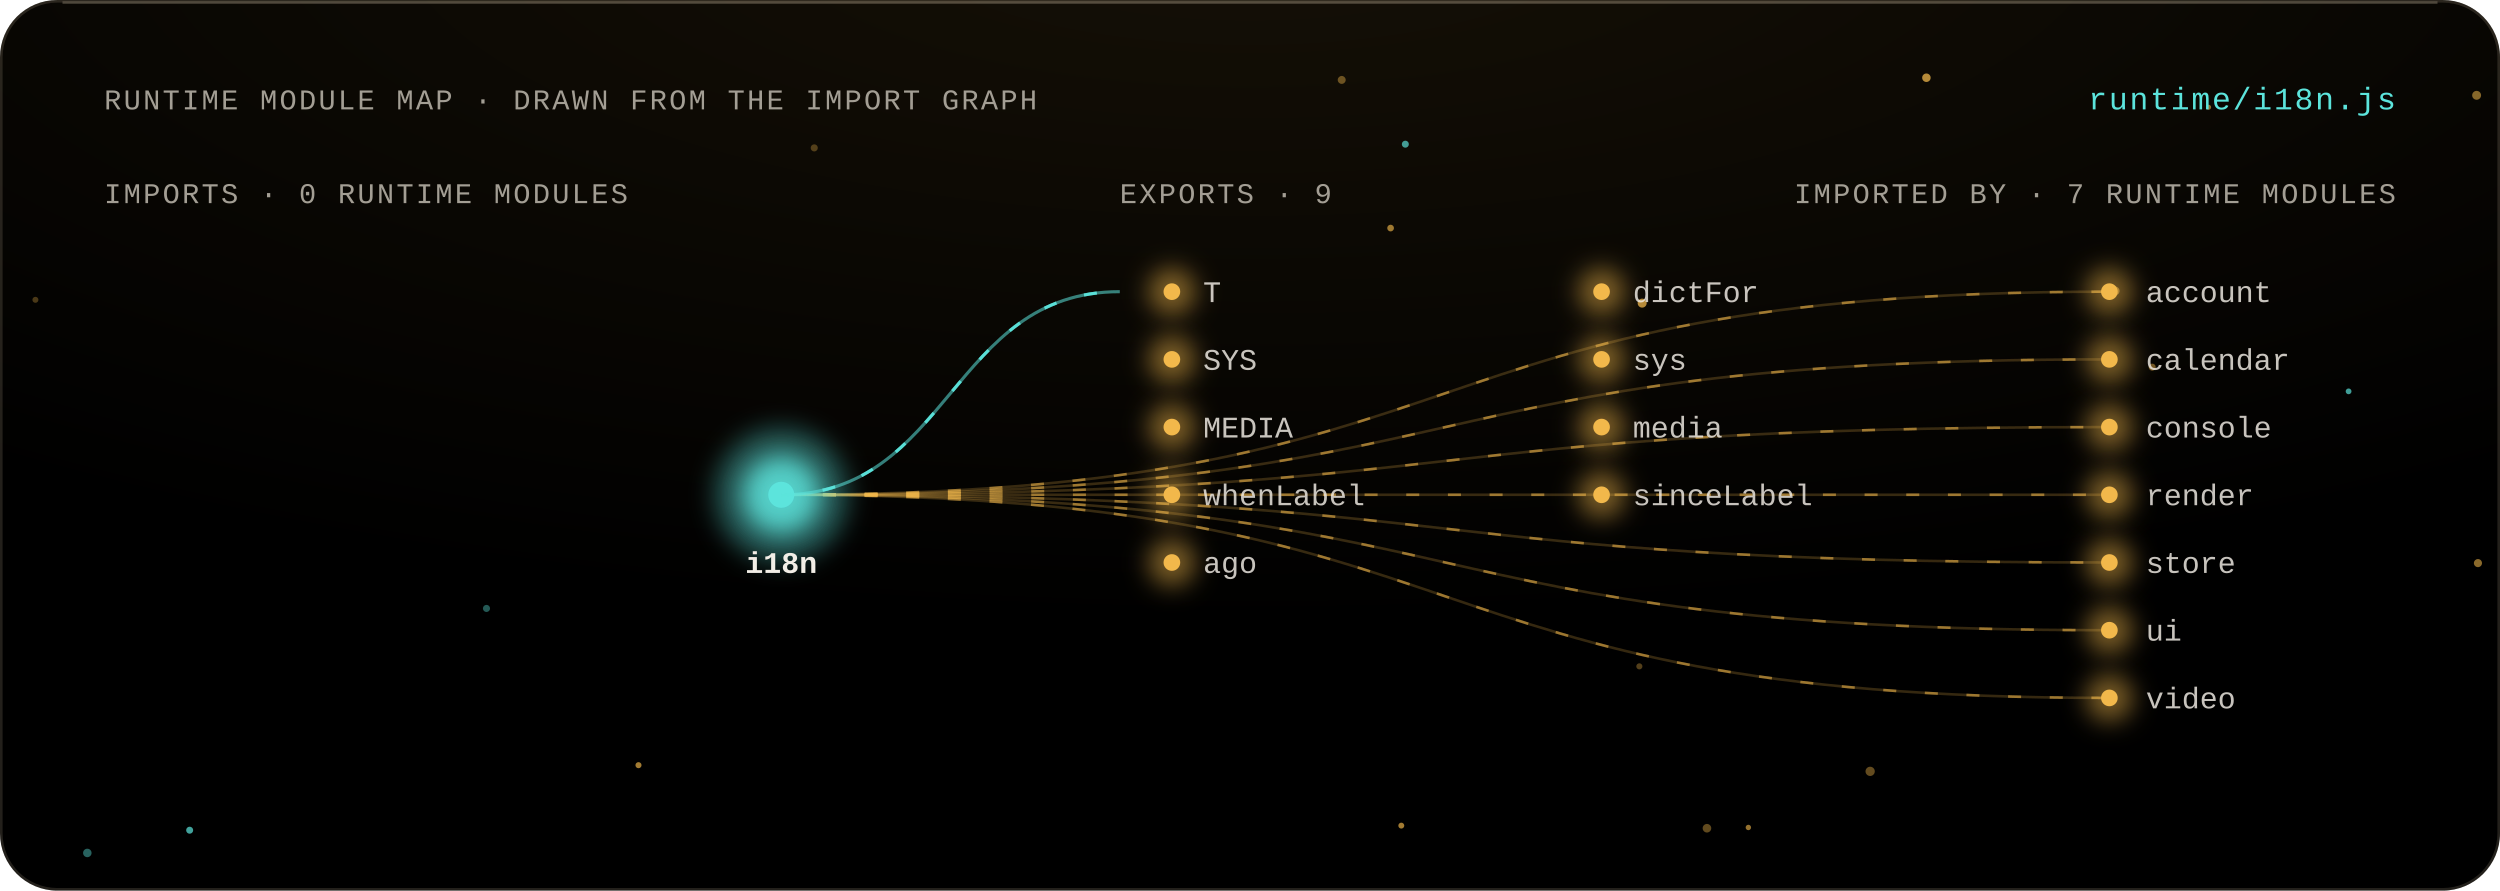
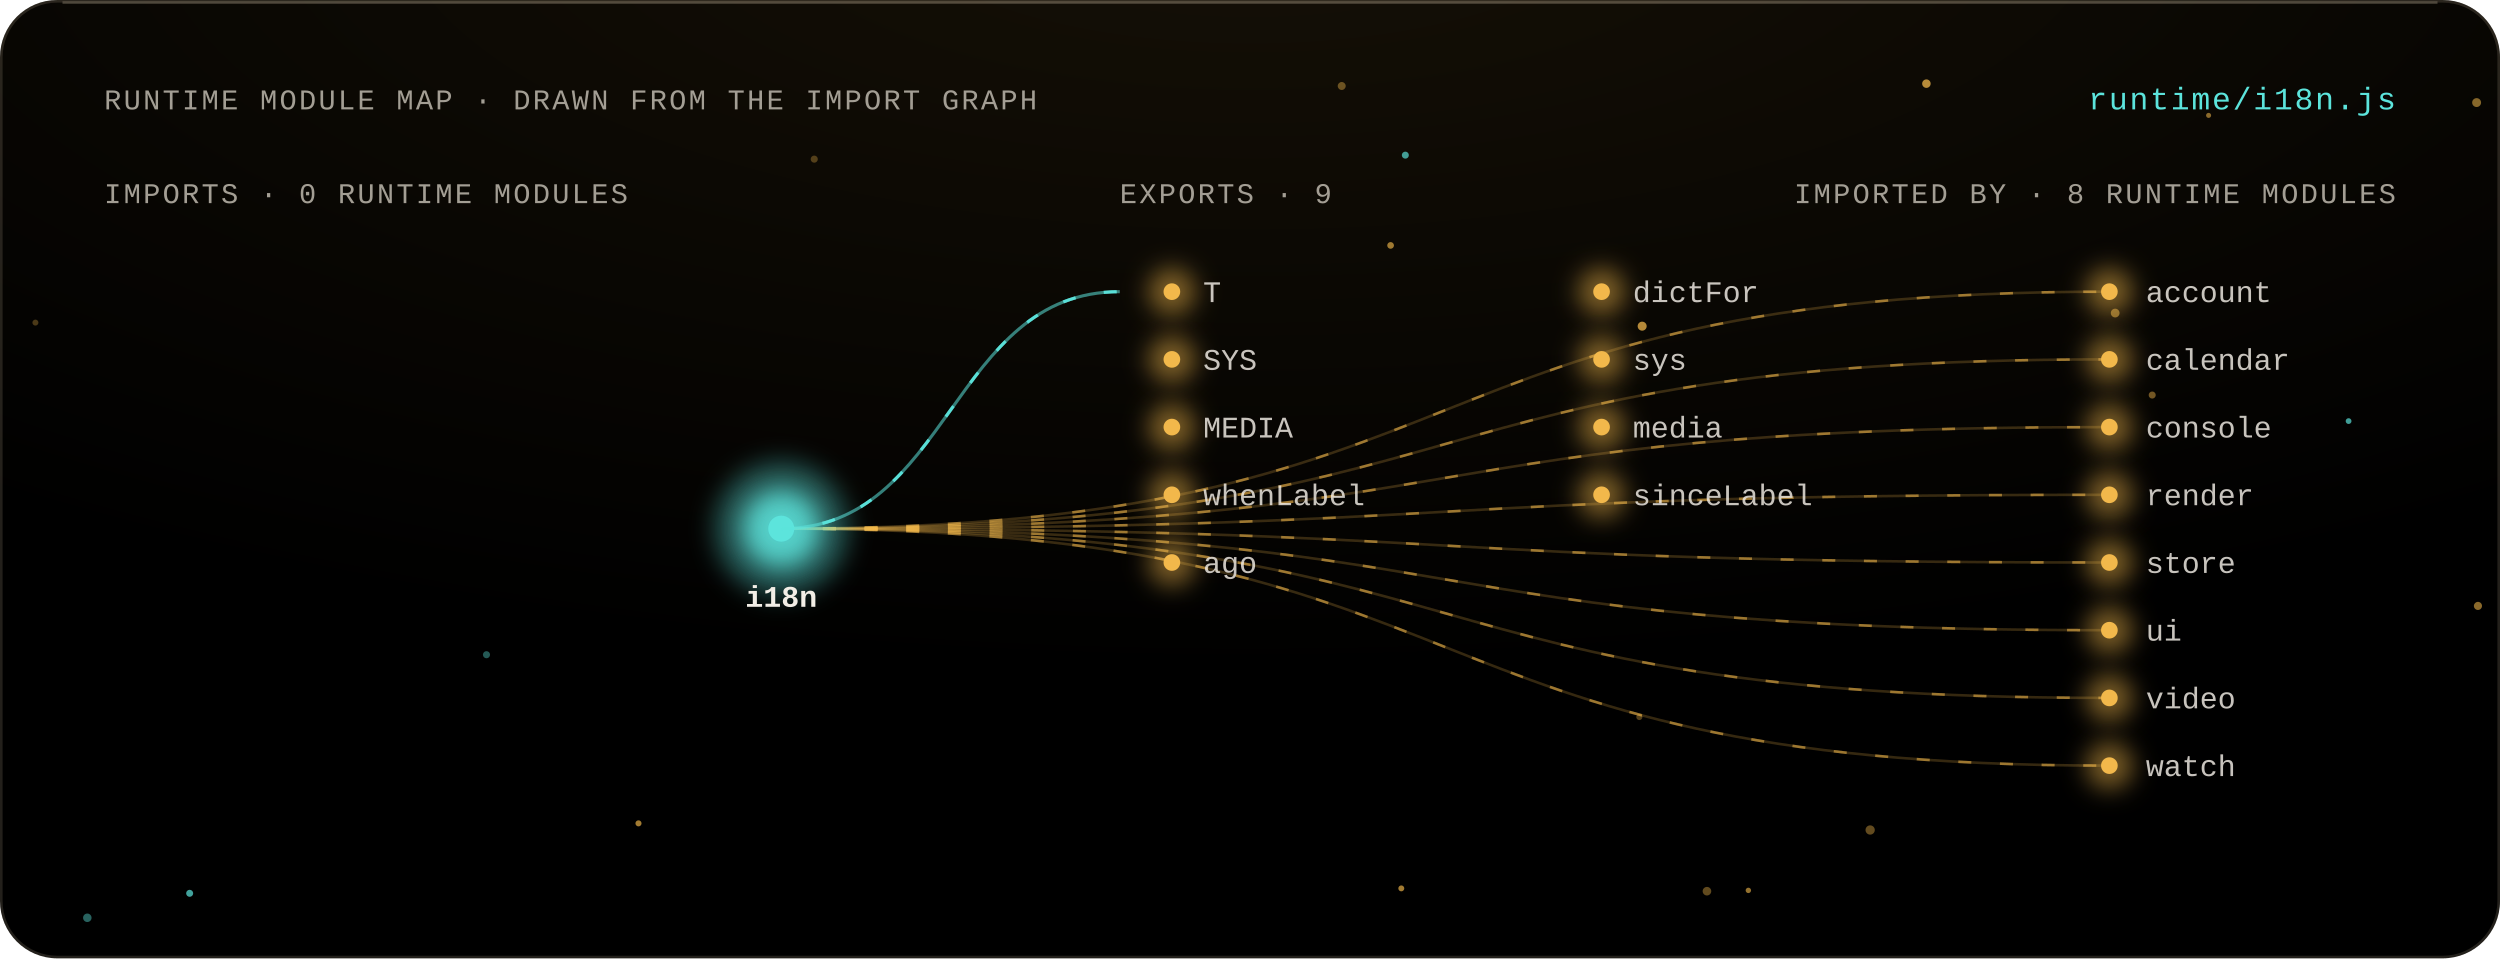
- <svg xmlns="http://www.w3.org/2000/svg" viewBox="0 0 960 342" width="960" height="342" role="img" aria-labelledby="t">
+ <svg xmlns="http://www.w3.org/2000/svg" viewBox="0 0 960 368" width="960" height="368" role="img" aria-labelledby="t">
  <style>
  text { font-family: 'Geist Mono', ui-monospace, 'Liberation Mono', Menlo, monospace; fill: #F2EEE6; }
  .m { fill: #A39E94; font-size: 11px; letter-spacing: .08em; }
  .l { font-size: 11.5px; }
  .h { font-size: 12px; fill: #5CE4DC; letter-spacing: .06em; }
  .flow { stroke-dasharray: 5 11; animation: flow 3s linear infinite; }
  @keyframes flow { to { stroke-dashoffset: -32; } }
  .breathe { animation: breathe 4.2s ease-in-out infinite; }
  @keyframes breathe { 50% { opacity: .38; } }
  .beat { animation: beat 2.6s ease-in-out infinite; transform-box: fill-box; transform-origin: center; }
  @keyframes beat { 50% { opacity: .55; transform: scale(1.35); } }
  .spin { transform-box: fill-box; transform-origin: center; animation: spin 48s linear infinite; }
  .spin-r { transform-box: fill-box; transform-origin: center; animation: spin 64s linear infinite reverse; }
  @keyframes spin { to { transform: rotate(360deg); } }
  @media (prefers-reduced-motion: reduce) { * { animation: none !important; } }
</style>
  <defs>
    <filter id="bloom" x="-80%" y="-80%" width="260%" height="260%">
      <feGaussianBlur stdDeviation="4.5" />
    </filter>
    <filter id="soft" x="-30%" y="-30%" width="160%" height="160%">
      <feGaussianBlur stdDeviation="1.4" />
    </filter>
    <radialGradient id="key" cx="50%" cy="-10%" r="80%">
      <stop offset="0" stop-color="#F2B84B" stop-opacity=".09" />
      <stop offset="1" stop-color="#F2B84B" stop-opacity="0" />
    </radialGradient>
    <linearGradient id="pair" x1="0" x2="1">
      <stop offset="0" stop-color="#F2B84B" />
      <stop offset="1" stop-color="#5CE4DC" />
    </linearGradient>
  </defs>
-   <rect width="960" height="342" rx="22" fill="#000" />
-   <rect width="960" height="342" rx="22" fill="url(#key)" />
-   <rect x=".5" y=".5" width="959" height="341" rx="21.5" fill="none" stroke="rgba(255,232,196,.14)" />
+   <rect width="960" height="368" rx="22" fill="#000" />
+   <rect width="960" height="368" rx="22" fill="url(#key)" />
+   <rect x=".5" y=".5" width="959" height="367" rx="21.5" fill="none" stroke="rgba(255,232,196,.14)" />
  <path d="M 24 1 H 936" stroke="rgba(255,238,208,.22)" stroke-width="1" />
  <g>
-     <circle cx="515.22" cy="30.69" r="1.53" fill="#F2B84B" opacity="0.41" class="breathe" style="animation-delay:-2.45s" />
-     <circle cx="848.1" cy="41.18" r="0.97" fill="#F2B84B" opacity="0.56" class="breathe" style="animation-delay:-3.15s" />
-     <circle cx="629.51" cy="255.88" r="1.18" fill="#F2B84B" opacity="0.34" class="breathe" style="animation-delay:-0.1s" />
-     <circle cx="718.14" cy="296.2" r="1.78" fill="#F2B84B" opacity="0.41" class="breathe" style="animation-delay:-1.52s" />
-     <circle cx="901.86" cy="150.28" r="1.11" fill="#5CE4DC" opacity="0.69" class="breathe" style="animation-delay:-1.82s" />
-     <circle cx="245.18" cy="293.83" r="1.17" fill="#F2B84B" opacity="0.67" class="breathe" style="animation-delay:-0.1s" />
-     <circle cx="951.02" cy="36.6" r="1.71" fill="#F2B84B" opacity="0.54" class="breathe" style="animation-delay:-3.26s" />
-     <circle cx="739.74" cy="29.85" r="1.63" fill="#F2B84B" opacity="0.74" class="breathe" style="animation-delay:-2.11s" />
-     <circle cx="33.53" cy="327.53" r="1.63" fill="#5CE4DC" opacity="0.43" class="breathe" style="animation-delay:-1.37s" />
-     <circle cx="72.83" cy="318.8" r="1.35" fill="#5CE4DC" opacity="0.71" class="breathe" style="animation-delay:-3.33s" />
-     <circle cx="630.59" cy="116.4" r="1.73" fill="#F2B84B" opacity="0.74" class="breathe" style="animation-delay:-3.99s" />
-     <circle cx="826.45" cy="140.99" r="1.36" fill="#F2B84B" opacity="0.46" class="breathe" style="animation-delay:-3.41s" />
-     <circle cx="539.65" cy="55.37" r="1.35" fill="#5CE4DC" opacity="0.67" class="breathe" style="animation-delay:-0.32s" />
-     <circle cx="312.67" cy="56.79" r="1.37" fill="#F2B84B" opacity="0.31" class="breathe" style="animation-delay:-4.07s" />
-     <circle cx="533.99" cy="87.58" r="1.29" fill="#F2B84B" opacity="0.64" class="breathe" style="animation-delay:-0.9s" />
-     <circle cx="655.47" cy="318.04" r="1.65" fill="#F2B84B" opacity="0.4" class="breathe" style="animation-delay:-1.05s" />
-     <circle cx="186.81" cy="233.64" r="1.37" fill="#5CE4DC" opacity="0.39" class="breathe" style="animation-delay:-0.09s" />
-     <circle cx="538.1" cy="317.04" r="1.14" fill="#F2B84B" opacity="0.67" class="breathe" style="animation-delay:-1.61s" />
-     <circle cx="13.6" cy="115.13" r="1.15" fill="#F2B84B" opacity="0.3" class="breathe" style="animation-delay:-0.05s" />
-     <circle cx="951.53" cy="216.23" r="1.56" fill="#F2B84B" opacity="0.57" class="breathe" style="animation-delay:-3.87s" />
-     <circle cx="812.23" cy="111.72" r="1.68" fill="#F2B84B" opacity="0.52" class="breathe" style="animation-delay:-3.16s" />
-     <circle cx="671.37" cy="317.75" r="1.04" fill="#F2B84B" opacity="0.61" class="breathe" style="animation-delay:-0.42s" />
+     <circle cx="515.22" cy="33.02" r="1.53" fill="#F2B84B" opacity="0.41" class="breathe" style="animation-delay:-2.45s" />
+     <circle cx="848.1" cy="44.31" r="0.97" fill="#F2B84B" opacity="0.56" class="breathe" style="animation-delay:-3.15s" />
+     <circle cx="629.51" cy="275.33" r="1.18" fill="#F2B84B" opacity="0.34" class="breathe" style="animation-delay:-0.1s" />
+     <circle cx="718.14" cy="318.72" r="1.78" fill="#F2B84B" opacity="0.41" class="breathe" style="animation-delay:-1.52s" />
+     <circle cx="901.86" cy="161.7" r="1.11" fill="#5CE4DC" opacity="0.69" class="breathe" style="animation-delay:-1.82s" />
+     <circle cx="245.18" cy="316.17" r="1.17" fill="#F2B84B" opacity="0.67" class="breathe" style="animation-delay:-0.1s" />
+     <circle cx="951.02" cy="39.39" r="1.71" fill="#F2B84B" opacity="0.54" class="breathe" style="animation-delay:-3.26s" />
+     <circle cx="739.74" cy="32.12" r="1.63" fill="#F2B84B" opacity="0.74" class="breathe" style="animation-delay:-2.11s" />
+     <circle cx="33.53" cy="352.43" r="1.63" fill="#5CE4DC" opacity="0.43" class="breathe" style="animation-delay:-1.37s" />
+     <circle cx="72.83" cy="343.03" r="1.35" fill="#5CE4DC" opacity="0.71" class="breathe" style="animation-delay:-3.33s" />
+     <circle cx="630.59" cy="125.25" r="1.73" fill="#F2B84B" opacity="0.74" class="breathe" style="animation-delay:-3.99s" />
+     <circle cx="826.45" cy="151.7" r="1.36" fill="#F2B84B" opacity="0.46" class="breathe" style="animation-delay:-3.41s" />
+     <circle cx="539.65" cy="59.58" r="1.35" fill="#5CE4DC" opacity="0.67" class="breathe" style="animation-delay:-0.32s" />
+     <circle cx="312.67" cy="61.11" r="1.37" fill="#F2B84B" opacity="0.31" class="breathe" style="animation-delay:-4.07s" />
+     <circle cx="533.99" cy="94.24" r="1.29" fill="#F2B84B" opacity="0.64" class="breathe" style="animation-delay:-0.9s" />
+     <circle cx="655.47" cy="342.22" r="1.65" fill="#F2B84B" opacity="0.4" class="breathe" style="animation-delay:-1.05s" />
+     <circle cx="186.81" cy="251.41" r="1.37" fill="#5CE4DC" opacity="0.39" class="breathe" style="animation-delay:-0.09s" />
+     <circle cx="538.1" cy="341.14" r="1.14" fill="#F2B84B" opacity="0.67" class="breathe" style="animation-delay:-1.61s" />
+     <circle cx="13.6" cy="123.88" r="1.15" fill="#F2B84B" opacity="0.3" class="breathe" style="animation-delay:-0.05s" />
+     <circle cx="951.53" cy="232.67" r="1.56" fill="#F2B84B" opacity="0.57" class="breathe" style="animation-delay:-3.87s" />
+     <circle cx="812.23" cy="120.21" r="1.68" fill="#F2B84B" opacity="0.52" class="breathe" style="animation-delay:-3.16s" />
+     <circle cx="671.37" cy="341.91" r="1.04" fill="#F2B84B" opacity="0.61" class="breathe" style="animation-delay:-0.42s" />
  </g>
  <text x="40" y="42" class="m" text-anchor="start">RUNTIME MODULE MAP · DRAWN FROM THE IMPORT GRAPH</text>
  <text x="920" y="42" class="h" text-anchor="end">runtime/i18n.js</text>
  <text x="40" y="78" class="m" text-anchor="start">IMPORTS · 0 RUNTIME MODULES</text>
  <text x="430" y="78" class="m" text-anchor="start">EXPORTS · 9</text>
-   <text x="920" y="78" class="m" text-anchor="end">IMPORTED BY · 7 RUNTIME MODULES</text>
-   <path d="M 300 190 C 580.5 190, 529.5 112, 810 112" fill="none" stroke="#F2B84B" stroke-opacity="0.22" stroke-width="1" />
-   <path d="M 300 190 C 580.5 190, 529.5 112, 810 112" fill="none" stroke="#F2B84B" stroke-opacity="0.55" stroke-width="1" class="flow" />
+   <text x="920" y="78" class="m" text-anchor="end">IMPORTED BY · 8 RUNTIME MODULES</text>
+   <path d="M 300 203 C 580.5 203, 529.5 112, 810 112" fill="none" stroke="#F2B84B" stroke-opacity="0.22" stroke-width="1" />
+   <path d="M 300 203 C 580.5 203, 529.5 112, 810 112" fill="none" stroke="#F2B84B" stroke-opacity="0.55" stroke-width="1" class="flow" />
  <g>
    <circle cx="810" cy="112" r="9" fill="#F2B84B" opacity="0.5" filter="url(#bloom)" class="breathe" style="animation-delay:-1.18s" />
    <circle cx="810" cy="112" r="3.2" fill="#F2B84B" />
  </g>
  <text x="824" y="116" class="l" text-anchor="start" fill="#F2EEE6" fill-opacity=".82">account</text>
-   <path d="M 300 190 C 580.5 190, 529.5 138, 810 138" fill="none" stroke="#F2B84B" stroke-opacity="0.22" stroke-width="1" />
-   <path d="M 300 190 C 580.5 190, 529.5 138, 810 138" fill="none" stroke="#F2B84B" stroke-opacity="0.55" stroke-width="1" class="flow" />
+   <path d="M 300 203 C 580.5 203, 529.5 138, 810 138" fill="none" stroke="#F2B84B" stroke-opacity="0.22" stroke-width="1" />
+   <path d="M 300 203 C 580.5 203, 529.5 138, 810 138" fill="none" stroke="#F2B84B" stroke-opacity="0.55" stroke-width="1" class="flow" />
  <g>
    <circle cx="810" cy="138" r="9" fill="#F2B84B" opacity="0.5" filter="url(#bloom)" class="breathe" style="animation-delay:-3.02s" />
    <circle cx="810" cy="138" r="3.2" fill="#F2B84B" />
  </g>
  <text x="824" y="142" class="l" text-anchor="start" fill="#F2EEE6" fill-opacity=".82">calendar</text>
-   <path d="M 300 190 C 580.5 190, 529.5 164, 810 164" fill="none" stroke="#F2B84B" stroke-opacity="0.22" stroke-width="1" />
-   <path d="M 300 190 C 580.5 190, 529.5 164, 810 164" fill="none" stroke="#F2B84B" stroke-opacity="0.55" stroke-width="1" class="flow" />
+   <path d="M 300 203 C 580.5 203, 529.5 164, 810 164" fill="none" stroke="#F2B84B" stroke-opacity="0.22" stroke-width="1" />
+   <path d="M 300 203 C 580.5 203, 529.5 164, 810 164" fill="none" stroke="#F2B84B" stroke-opacity="0.55" stroke-width="1" class="flow" />
  <g>
    <circle cx="810" cy="164" r="9" fill="#F2B84B" opacity="0.5" filter="url(#bloom)" class="breathe" style="animation-delay:-2.15s" />
    <circle cx="810" cy="164" r="3.2" fill="#F2B84B" />
  </g>
  <text x="824" y="168" class="l" text-anchor="start" fill="#F2EEE6" fill-opacity=".82">console</text>
-   <path d="M 300 190 C 580.5 190, 529.5 190, 810 190" fill="none" stroke="#F2B84B" stroke-opacity="0.22" stroke-width="1" />
-   <path d="M 300 190 C 580.5 190, 529.5 190, 810 190" fill="none" stroke="#F2B84B" stroke-opacity="0.55" stroke-width="1" class="flow" />
+   <path d="M 300 203 C 580.5 203, 529.5 190, 810 190" fill="none" stroke="#F2B84B" stroke-opacity="0.22" stroke-width="1" />
+   <path d="M 300 203 C 580.5 203, 529.5 190, 810 190" fill="none" stroke="#F2B84B" stroke-opacity="0.55" stroke-width="1" class="flow" />
  <g>
    <circle cx="810" cy="190" r="9" fill="#F2B84B" opacity="0.5" filter="url(#bloom)" class="breathe" style="animation-delay:-0.36s" />
    <circle cx="810" cy="190" r="3.2" fill="#F2B84B" />
  </g>
  <text x="824" y="194" class="l" text-anchor="start" fill="#F2EEE6" fill-opacity=".82">render</text>
-   <path d="M 300 190 C 580.5 190, 529.5 216, 810 216" fill="none" stroke="#F2B84B" stroke-opacity="0.22" stroke-width="1" />
-   <path d="M 300 190 C 580.5 190, 529.5 216, 810 216" fill="none" stroke="#F2B84B" stroke-opacity="0.55" stroke-width="1" class="flow" />
+   <path d="M 300 203 C 580.5 203, 529.5 216, 810 216" fill="none" stroke="#F2B84B" stroke-opacity="0.22" stroke-width="1" />
+   <path d="M 300 203 C 580.5 203, 529.5 216, 810 216" fill="none" stroke="#F2B84B" stroke-opacity="0.55" stroke-width="1" class="flow" />
  <g>
    <circle cx="810" cy="216" r="9" fill="#F2B84B" opacity="0.5" filter="url(#bloom)" class="breathe" style="animation-delay:-1.27s" />
    <circle cx="810" cy="216" r="3.2" fill="#F2B84B" />
  </g>
  <text x="824" y="220" class="l" text-anchor="start" fill="#F2EEE6" fill-opacity=".82">store</text>
-   <path d="M 300 190 C 580.5 190, 529.5 242, 810 242" fill="none" stroke="#F2B84B" stroke-opacity="0.22" stroke-width="1" />
-   <path d="M 300 190 C 580.5 190, 529.5 242, 810 242" fill="none" stroke="#F2B84B" stroke-opacity="0.55" stroke-width="1" class="flow" />
+   <path d="M 300 203 C 580.5 203, 529.5 242, 810 242" fill="none" stroke="#F2B84B" stroke-opacity="0.22" stroke-width="1" />
+   <path d="M 300 203 C 580.5 203, 529.5 242, 810 242" fill="none" stroke="#F2B84B" stroke-opacity="0.55" stroke-width="1" class="flow" />
  <g>
    <circle cx="810" cy="242" r="9" fill="#F2B84B" opacity="0.5" filter="url(#bloom)" class="breathe" style="animation-delay:-2.33s" />
    <circle cx="810" cy="242" r="3.2" fill="#F2B84B" />
  </g>
  <text x="824" y="246" class="l" text-anchor="start" fill="#F2EEE6" fill-opacity=".82">ui</text>
-   <path d="M 300 190 C 580.5 190, 529.5 268, 810 268" fill="none" stroke="#F2B84B" stroke-opacity="0.22" stroke-width="1" />
-   <path d="M 300 190 C 580.5 190, 529.5 268, 810 268" fill="none" stroke="#F2B84B" stroke-opacity="0.55" stroke-width="1" class="flow" />
+   <path d="M 300 203 C 580.5 203, 529.5 268, 810 268" fill="none" stroke="#F2B84B" stroke-opacity="0.22" stroke-width="1" />
+   <path d="M 300 203 C 580.5 203, 529.5 268, 810 268" fill="none" stroke="#F2B84B" stroke-opacity="0.55" stroke-width="1" class="flow" />
  <g>
    <circle cx="810" cy="268" r="9" fill="#F2B84B" opacity="0.5" filter="url(#bloom)" class="breathe" style="animation-delay:-1.69s" />
    <circle cx="810" cy="268" r="3.2" fill="#F2B84B" />
  </g>
  <text x="824" y="272" class="l" text-anchor="start" fill="#F2EEE6" fill-opacity=".82">video</text>
-   <circle cx="300" cy="190" r="26" fill="#5CE4DC" opacity=".35" filter="url(#bloom)" class="beat" />
+   <path d="M 300 203 C 580.5 203, 529.5 294, 810 294" fill="none" stroke="#F2B84B" stroke-opacity="0.22" stroke-width="1" />
+   <path d="M 300 203 C 580.5 203, 529.5 294, 810 294" fill="none" stroke="#F2B84B" stroke-opacity="0.55" stroke-width="1" class="flow" />
  <g>
-     <circle cx="300" cy="190" r="15" fill="#5CE4DC" opacity="0.85" filter="url(#bloom)" class="beat" style="animation-delay:-0s" />
-     <circle cx="300" cy="190" r="5" fill="#5CE4DC" />
+     <circle cx="810" cy="294" r="9" fill="#F2B84B" opacity="0.5" filter="url(#bloom)" class="breathe" style="animation-delay:-0.97s" />
+     <circle cx="810" cy="294" r="3.2" fill="#F2B84B" />
  </g>
-   <text x="300" y="220" class="l" text-anchor="middle" fill="#5CE4DC" font-weight="700" font-size="13">i18n</text>
-   <path d="M 300 190 C 365 190, 365 112, 430 112" fill="none" stroke="#5CE4DC" stroke-opacity="0.55" stroke-width="1.2" />
-   <path d="M 300 190 C 365 190, 365 112, 430 112" fill="none" stroke="#5CE4DC" stroke-opacity="0.95" stroke-width="1.2" class="flow" />
+   <text x="824" y="298" class="l" text-anchor="start" fill="#F2EEE6" fill-opacity=".82">watch</text>
+   <circle cx="300" cy="203" r="26" fill="#5CE4DC" opacity=".35" filter="url(#bloom)" class="beat" />
  <g>
-     <circle cx="450" cy="112" r="9" fill="#F2B84B" opacity="0.5" filter="url(#bloom)" class="breathe" style="animation-delay:-0.97s" />
+     <circle cx="300" cy="203" r="15" fill="#5CE4DC" opacity="0.85" filter="url(#bloom)" class="beat" style="animation-delay:-0s" />
+     <circle cx="300" cy="203" r="5" fill="#5CE4DC" />
+   </g>
+   <text x="300" y="233" class="l" text-anchor="middle" fill="#5CE4DC" font-weight="700" font-size="13">i18n</text>
+   <path d="M 300 203 C 365 203, 365 112, 430 112" fill="none" stroke="#5CE4DC" stroke-opacity="0.55" stroke-width="1.2" />
+   <path d="M 300 203 C 365 203, 365 112, 430 112" fill="none" stroke="#5CE4DC" stroke-opacity="0.95" stroke-width="1.2" class="flow" />
+   <g>
+     <circle cx="450" cy="112" r="9" fill="#F2B84B" opacity="0.5" filter="url(#bloom)" class="breathe" style="animation-delay:-3.53s" />
    <circle cx="450" cy="112" r="3.2" fill="#F2B84B" />
  </g>
  <text x="462" y="116" class="l" text-anchor="start" fill="#F2EEE6" fill-opacity=".82">T</text>
  <g>
-     <circle cx="615" cy="112" r="9" fill="#F2B84B" opacity="0.5" filter="url(#bloom)" class="breathe" style="animation-delay:-3.53s" />
+     <circle cx="615" cy="112" r="9" fill="#F2B84B" opacity="0.5" filter="url(#bloom)" class="breathe" style="animation-delay:-0.48s" />
    <circle cx="615" cy="112" r="3.2" fill="#F2B84B" />
  </g>
  <text x="627" y="116" class="l" text-anchor="start" fill="#F2EEE6" fill-opacity=".82">dictFor</text>
  <g>
-     <circle cx="450" cy="138" r="9" fill="#F2B84B" opacity="0.5" filter="url(#bloom)" class="breathe" style="animation-delay:-0.48s" />
+     <circle cx="450" cy="138" r="9" fill="#F2B84B" opacity="0.5" filter="url(#bloom)" class="breathe" style="animation-delay:-2.52s" />
    <circle cx="450" cy="138" r="3.2" fill="#F2B84B" />
  </g>
  <text x="462" y="142" class="l" text-anchor="start" fill="#F2EEE6" fill-opacity=".82">SYS</text>
  <g>
-     <circle cx="615" cy="138" r="9" fill="#F2B84B" opacity="0.5" filter="url(#bloom)" class="breathe" style="animation-delay:-2.52s" />
+     <circle cx="615" cy="138" r="9" fill="#F2B84B" opacity="0.5" filter="url(#bloom)" class="breathe" style="animation-delay:-3s" />
    <circle cx="615" cy="138" r="3.2" fill="#F2B84B" />
  </g>
  <text x="627" y="142" class="l" text-anchor="start" fill="#F2EEE6" fill-opacity=".82">sys</text>
  <g>
-     <circle cx="450" cy="164" r="9" fill="#F2B84B" opacity="0.5" filter="url(#bloom)" class="breathe" style="animation-delay:-3s" />
+     <circle cx="450" cy="164" r="9" fill="#F2B84B" opacity="0.5" filter="url(#bloom)" class="breathe" style="animation-delay:-0.84s" />
    <circle cx="450" cy="164" r="3.2" fill="#F2B84B" />
  </g>
  <text x="462" y="168" class="l" text-anchor="start" fill="#F2EEE6" fill-opacity=".82">MEDIA</text>
  <g>
-     <circle cx="615" cy="164" r="9" fill="#F2B84B" opacity="0.5" filter="url(#bloom)" class="breathe" style="animation-delay:-0.84s" />
+     <circle cx="615" cy="164" r="9" fill="#F2B84B" opacity="0.5" filter="url(#bloom)" class="breathe" style="animation-delay:-1.76s" />
    <circle cx="615" cy="164" r="3.2" fill="#F2B84B" />
  </g>
  <text x="627" y="168" class="l" text-anchor="start" fill="#F2EEE6" fill-opacity=".82">media</text>
  <g>
-     <circle cx="450" cy="190" r="9" fill="#F2B84B" opacity="0.5" filter="url(#bloom)" class="breathe" style="animation-delay:-1.76s" />
+     <circle cx="450" cy="190" r="9" fill="#F2B84B" opacity="0.5" filter="url(#bloom)" class="breathe" style="animation-delay:-2.62s" />
    <circle cx="450" cy="190" r="3.2" fill="#F2B84B" />
  </g>
  <text x="462" y="194" class="l" text-anchor="start" fill="#F2EEE6" fill-opacity=".82">whenLabel</text>
  <g>
-     <circle cx="615" cy="190" r="9" fill="#F2B84B" opacity="0.5" filter="url(#bloom)" class="breathe" style="animation-delay:-2.62s" />
+     <circle cx="615" cy="190" r="9" fill="#F2B84B" opacity="0.5" filter="url(#bloom)" class="breathe" style="animation-delay:-2.99s" />
    <circle cx="615" cy="190" r="3.2" fill="#F2B84B" />
  </g>
  <text x="627" y="194" class="l" text-anchor="start" fill="#F2EEE6" fill-opacity=".82">sinceLabel</text>
  <g>
-     <circle cx="450" cy="216" r="9" fill="#F2B84B" opacity="0.5" filter="url(#bloom)" class="breathe" style="animation-delay:-2.99s" />
+     <circle cx="450" cy="216" r="9" fill="#F2B84B" opacity="0.5" filter="url(#bloom)" class="breathe" style="animation-delay:-0.68s" />
    <circle cx="450" cy="216" r="3.2" fill="#F2B84B" />
  </g>
  <text x="462" y="220" class="l" text-anchor="start" fill="#F2EEE6" fill-opacity=".82">ago</text>
</svg>
